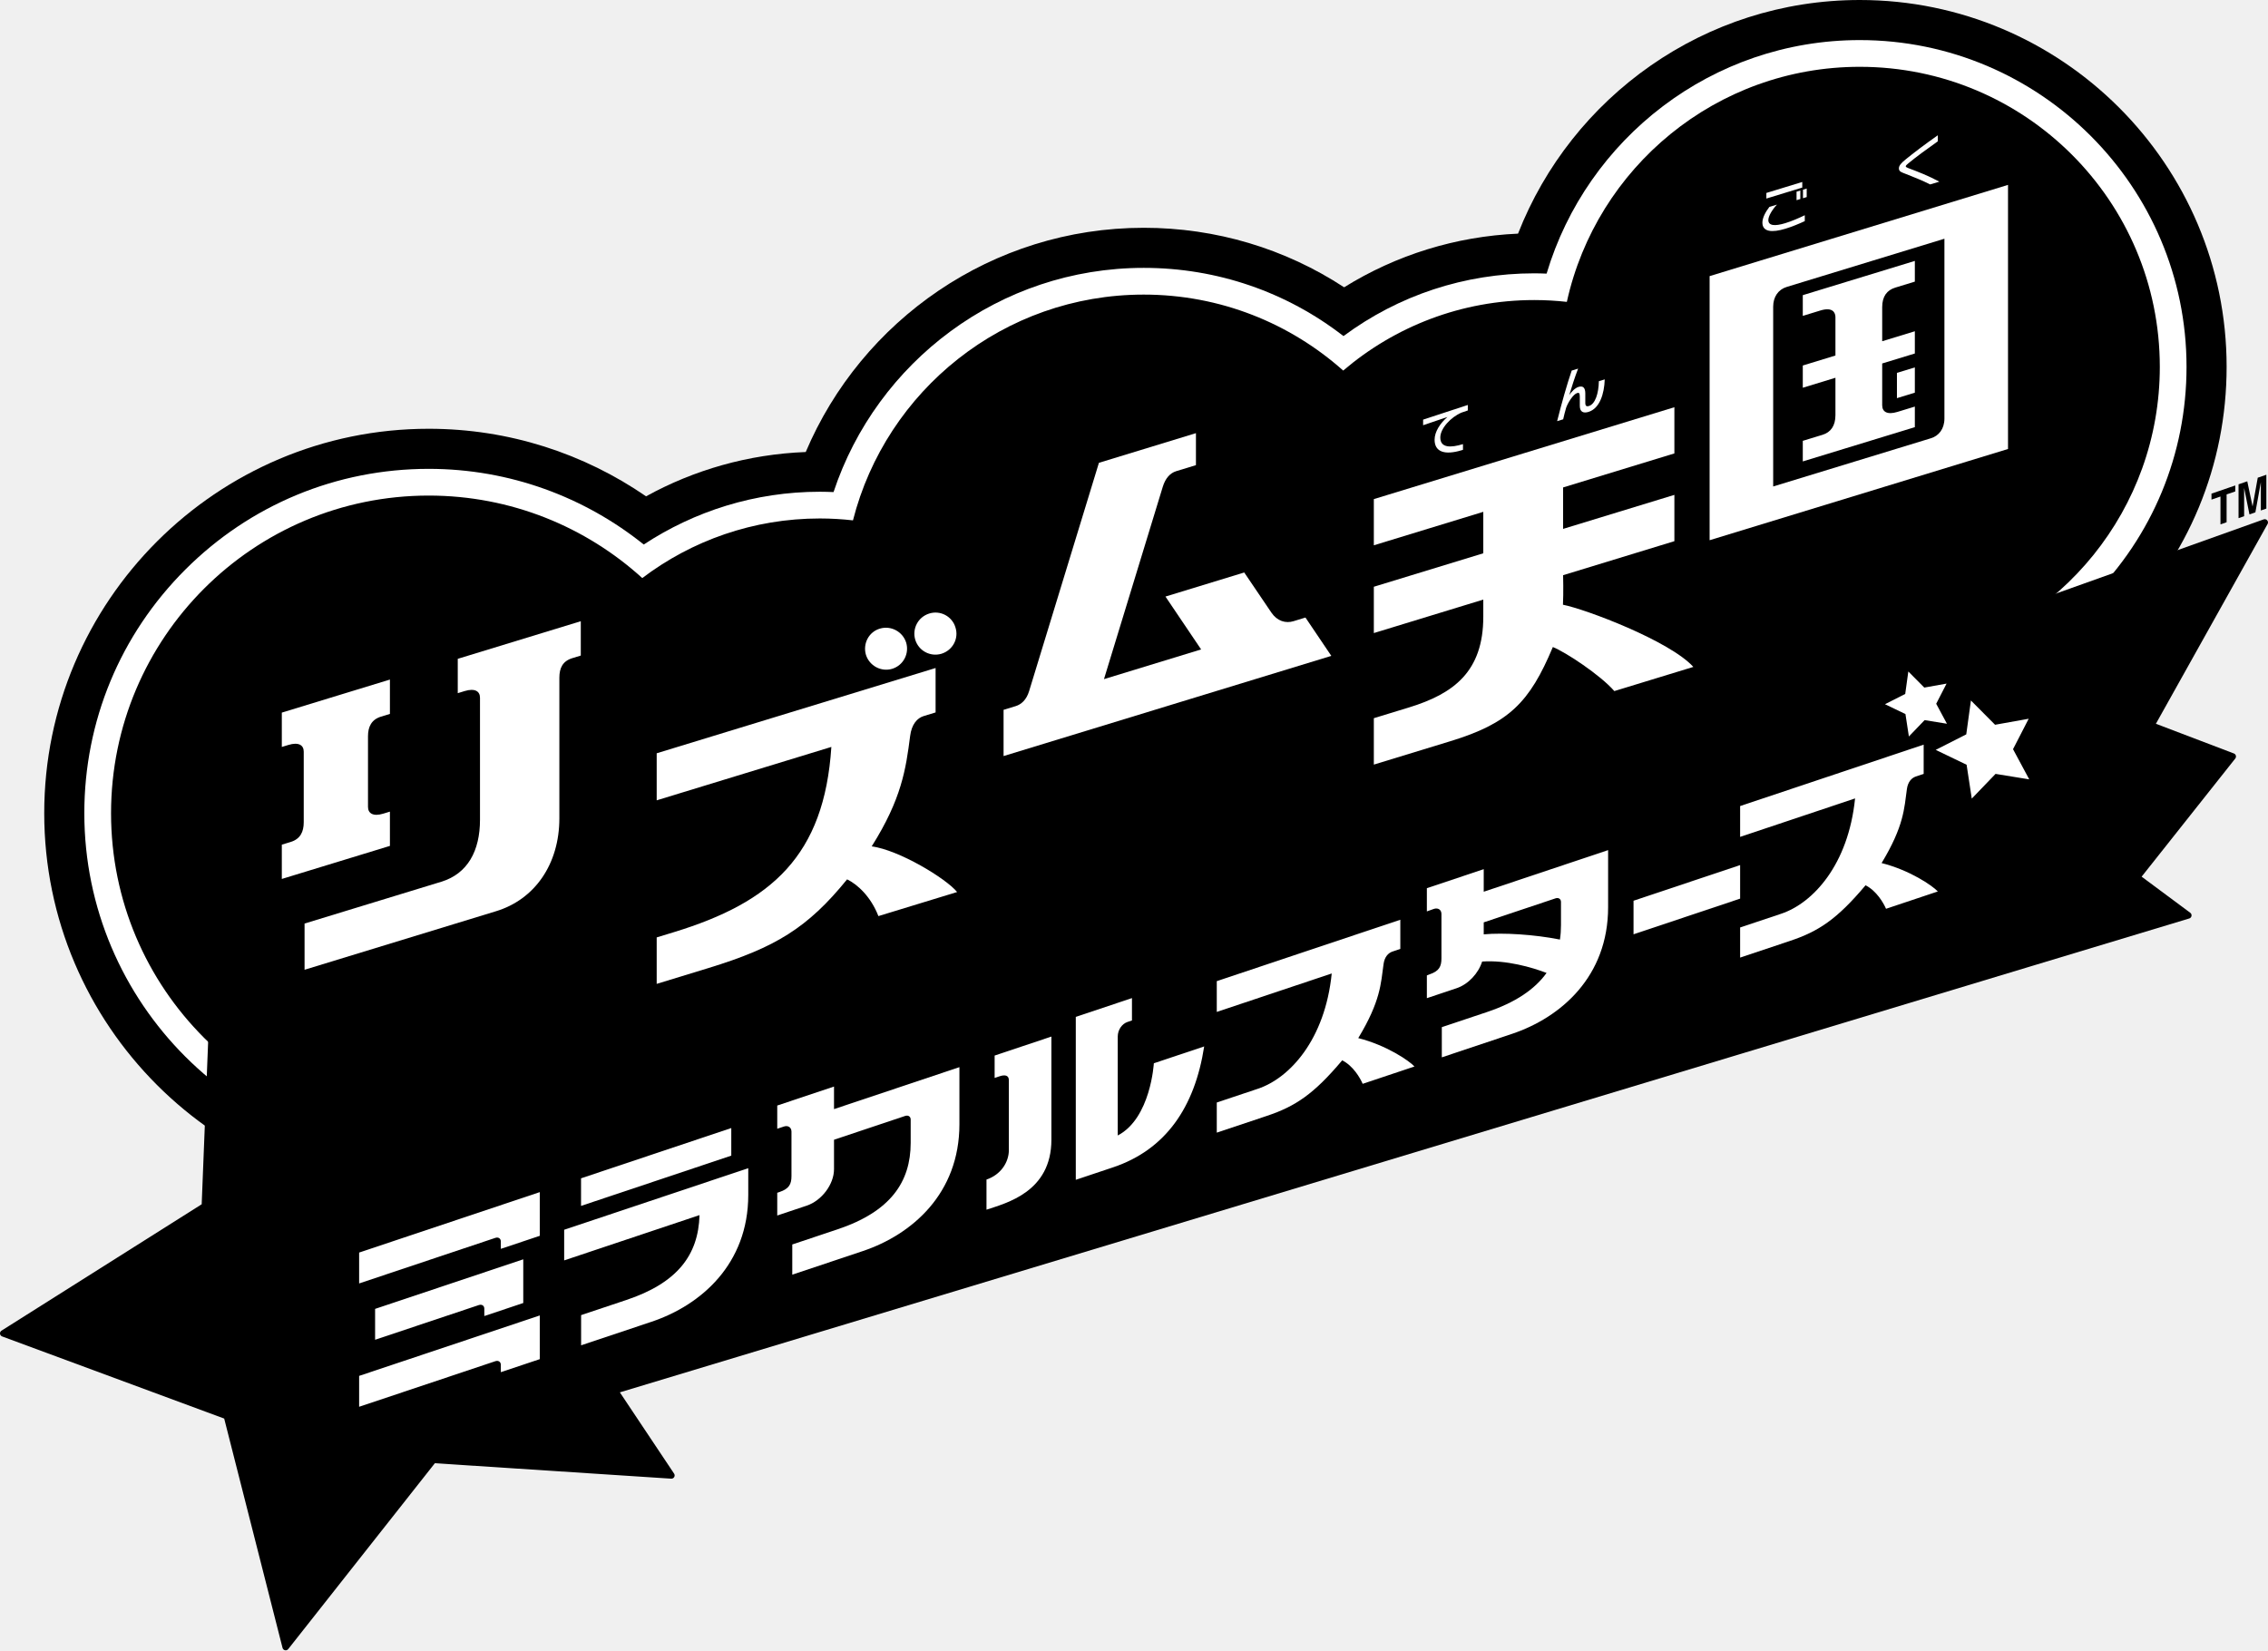
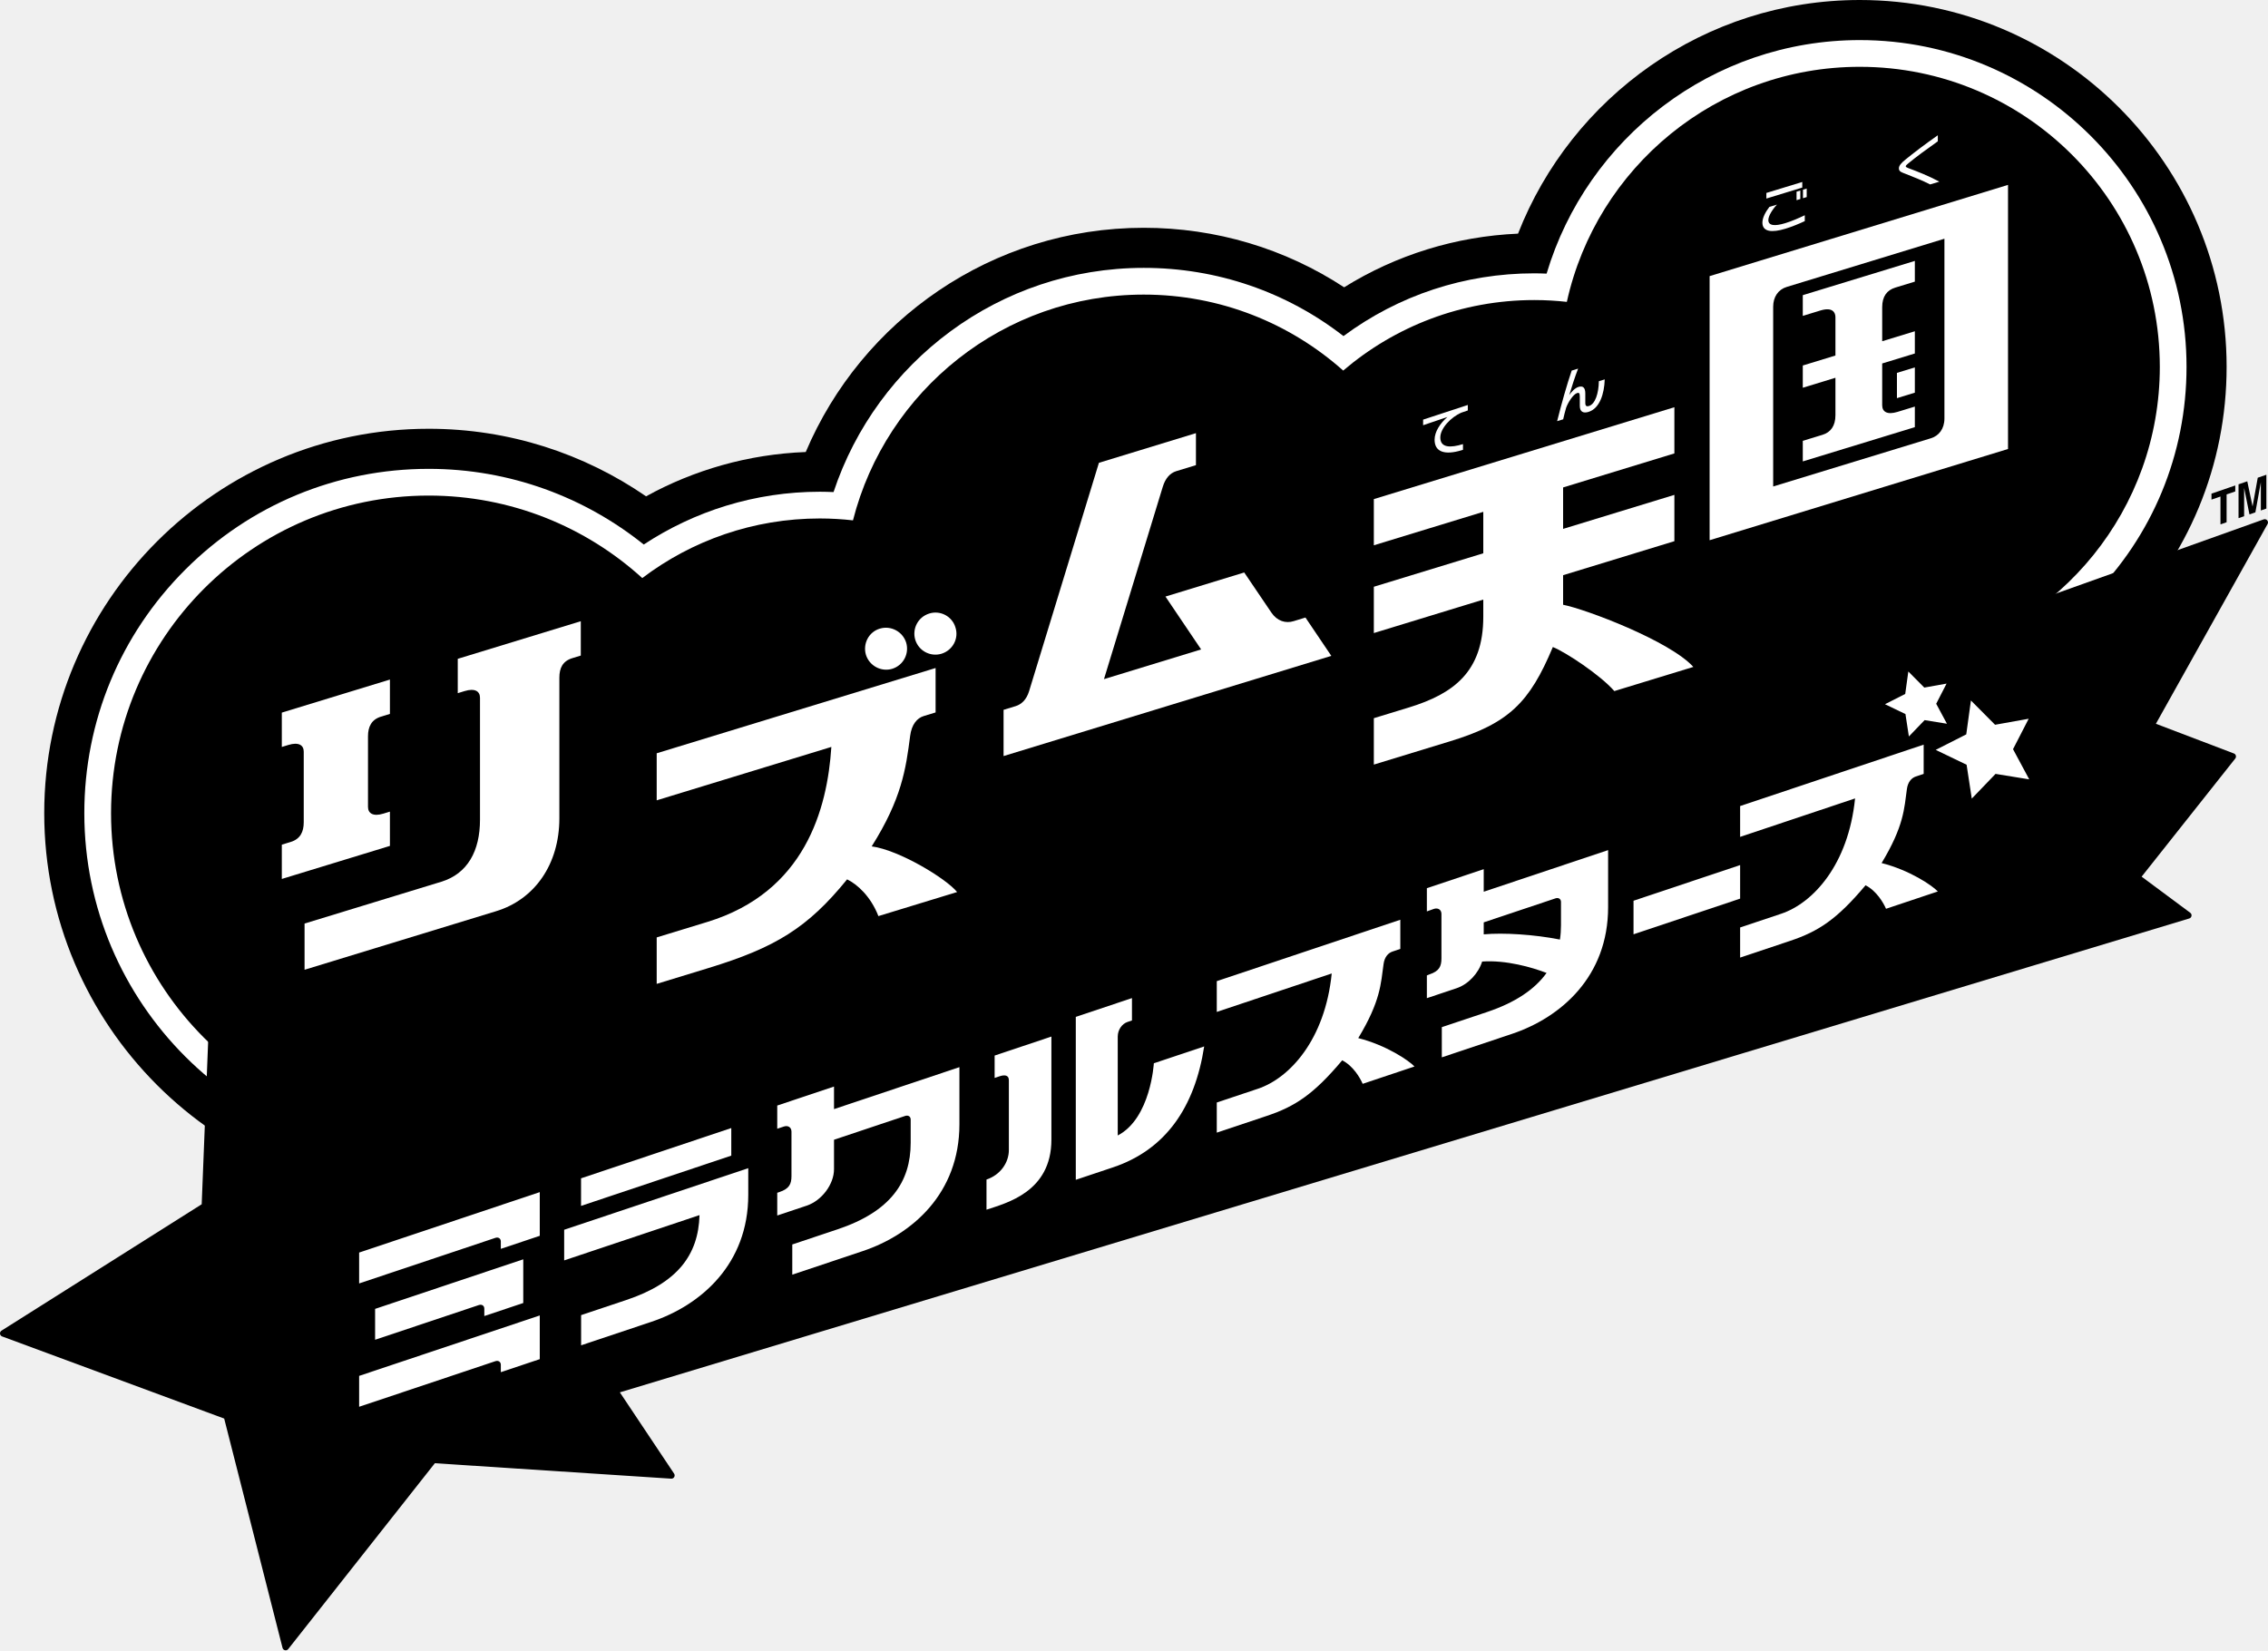
<svg xmlns="http://www.w3.org/2000/svg" version="1.1" id="svg2" width="666.667" height="485.131" viewBox="0 0 666.667 485.131">
  <defs id="defs6">
    <clipPath clipPathUnits="userSpaceOnUse" id="clipPath16">
      <path d="M 0,363.848 H 500 V 0 H 0 Z" id="path14" />
    </clipPath>
  </defs>
  <g id="g8" transform="matrix(1.333333,0,0,-1.333333,0,485.1307)">
    <g id="g10">
      <g id="g12" clip-path="url(#clipPath16)">
        <g id="g18" transform="translate(409.9998,363.8479)">
          <path d="m 0,0 c -34.238,0 -63.555,-21.396 -75.335,-51.511 -13.749,-0.606 -26.861,-4.697 -38.339,-11.829 -13.025,8.529 -28.247,13.119 -44.18,13.119 -33.45,0 -62.222,-20.413 -74.515,-49.436 -12.718,-0.493 -24.68,-3.971 -35.2,-9.768 -13.641,9.385 -30.146,14.894 -47.918,14.894 -46.738,0 -84.762,-38.025 -84.761,-84.761 0,-46.739 38.023,-84.762 84.761,-84.762 7.687,0 15.131,1.048 22.216,2.974 14.302,-12.757 33.142,-20.531 53.77,-20.531 30.879,0 57.762,17.402 71.384,42.908 6.14,-1.496 12.546,-2.308 19.141,-2.308 23.657,0.001 44.974,10.213 59.777,26.459 11.331,-6.053 24.256,-9.497 37.974,-9.497 40.026,0 73.334,29.232 79.746,67.465 10.634,4.001 20.395,10.242 28.669,18.516 15.276,15.276 23.689,35.587 23.688,57.19 C 80.878,-36.282 44.597,0 0,0" style="fill:#000000;fill-opacity:1;fill-rule:nonzero;stroke:none" id="path20" />
        </g>
        <g id="g22" transform="translate(409.9998,355.0105)">
          <path d="m 0,0 c -32.583,0 -60.168,-21.75 -69.037,-51.489 -0.9,0.033 -1.799,0.066 -2.703,0.066 -15.357,0 -29.966,-4.855 -42.078,-13.836 -12.558,9.741 -27.886,15.038 -44.036,15.038 -31.825,0 -58.877,-20.753 -68.384,-49.43 -1,0.042 -2.001,0.073 -3.008,0.073 -14.331,0 -27.673,-4.291 -38.834,-11.636 -13.002,10.425 -29.483,16.683 -47.407,16.683 -20.28,-10e-4 -39.346,-7.898 -53.686,-22.238 -14.34,-14.34 -22.238,-33.407 -22.237,-53.686 0,-41.865 34.059,-75.924 75.923,-75.924 8.595,0 16.851,1.456 24.561,4.1 13.084,-13.352 31.299,-21.658 51.425,-21.658 30.044,0 55.839,18.495 66.632,44.691 7.482,-2.639 15.519,-4.09 23.892,-4.09 23.641,0.001 44.656,11.449 57.799,29.091 11.442,-7.655 25.183,-12.129 39.953,-12.129 37.431,0 68.273,28.696 71.71,65.243 11.388,3.36 21.826,9.521 30.456,18.151 13.607,13.606 21.1,31.697 21.099,50.939 C 72.04,-32.317 39.724,0 0,0" style="fill:#ffffff;fill-opacity:1;fill-rule:nonzero;stroke:none" id="path24" />
        </g>
        <g id="g26" transform="translate(476.1492,282.9699)">
          <path d="m 0,0 c -0.001,36.533 -29.616,66.149 -66.149,66.148 -31.613,0 -58.029,-22.181 -64.576,-51.824 -2.354,0.258 -4.742,0.402 -7.165,0.402 -16.086,0 -30.795,-5.861 -42.138,-15.548 -11.689,10.413 -27.089,16.75 -43.975,16.75 -30.88,-0.001 -56.815,-21.162 -64.102,-49.775 -2.395,0.268 -4.825,0.418 -7.291,0.418 -14.709,0 -28.271,-4.897 -39.16,-13.14 -12.436,11.299 -28.954,18.187 -47.08,18.187 -38.678,-10e-4 -70.032,-31.355 -70.032,-70.033 0,-38.677 31.355,-70.032 70.032,-70.031 9.261,0 18.094,1.814 26.185,5.079 12.125,-13.866 29.933,-22.636 49.801,-22.636 29.697,0 54.822,19.57 63.185,46.517 8.336,-3.789 17.586,-5.917 27.339,-5.917 23.837,0 44.723,12.612 56.364,31.525 11.333,-9.105 25.719,-14.564 41.388,-14.564 35.809,0 64.953,28.46 66.094,63.992 C -21.911,-57.701 0,-31.418 0,0" style="fill:#000000;fill-opacity:1;fill-rule:nonzero;stroke:none" id="path28" />
        </g>
        <g id="g30" transform="translate(475.2869,204.2771)">
          <path d="m 0,0 24.619,44.037 c 0.323,0.576 -0.242,1.245 -0.864,1.023 l -364.788,-130.264 4.679,11.761 c 0.219,0.55 -0.288,1.113 -0.858,0.953 l -50.214,-14.148 -40.156,33.372 c -0.456,0.379 -1.148,0.071 -1.171,-0.522 l -2.068,-52.149 -44.133,-27.864 c -0.501,-0.316 -0.421,-1.069 0.134,-1.275 l 48.958,-18.109 12.862,-50.553 c 0.146,-0.574 0.888,-0.732 1.255,-0.267 l 32.326,40.973 52.102,-3.403 c 0.591,-0.039 0.97,0.618 0.641,1.111 l -11.957,17.92 345.987,104.477 c 0.562,0.17 0.691,0.908 0.218,1.259 L -3.147,-33.709 17.5,-7.661 c 0.301,0.379 0.146,0.94 -0.306,1.112 z" style="fill:#000000;fill-opacity:1;fill-rule:nonzero;stroke:none" id="path32" />
        </g>
        <g id="g34" transform="translate(414.8142,173.5652)">
          <path d="m 0,0 c 4.949,8.192 4.981,12.031 5.579,16.317 0.215,1.592 1.037,2.454 1.967,2.766 l 1.729,0.578 v 6.448 L -31.188,12.57 V 5.772 l 25.34,8.48 C -7.327,-0.379 -15.136,-8.829 -22.115,-11.164 l -9.073,-3.036 v -6.641 l 11.056,3.7 c 6.236,2.086 10.294,4.749 16.596,12.245 2.428,-1.233 3.948,-3.881 4.514,-5.182 l 11.419,3.821 C 11.18,-4.957 6.191,-1.556 0,0 m 12.038,35.125 2.286,4.444 -4.91,-0.878 -3.522,3.545 -0.683,-4.948 -4.461,-2.265 4.511,-2.171 0.756,-4.943 3.47,3.609 4.921,-0.801 z m 20.512,-16.671 -7.429,1.208 -5.24,-5.447 -1.141,7.462 -6.811,3.278 6.736,3.42 1.029,7.47 5.32,-5.352 7.413,1.325 -3.452,-6.709 z" style="fill:#ffffff;fill-opacity:1;fill-rule:nonzero;stroke:none" id="path36" />
        </g>
        <g id="g38" transform="translate(360.1258,165.2605)">
          <path d="M 0,0 V -7.398 L 23.5,0.465 V 7.863 Z" style="fill:#ffffff;fill-opacity:1;fill-rule:nonzero;stroke:none" id="path40" />
        </g>
        <g id="g42" transform="translate(327.1013,157.8513)">
          <path d="M 0,0 V 2.641 L 15.832,7.937 C 16.494,8.159 17.031,7.8 17.031,7.134 V 2.008 c 0,-1.084 -0.075,-2.137 -0.228,-3.157 C 11.106,-0.021 4.314,0.396 0,0 M 0,9.395 V 14.37 L -12.536,10.175 V 5.058 l 1.546,0.552 c 0.921,0.309 1.667,-0.192 1.667,-1.118 v -9.791 c 0,-1.768 -0.49,-2.811 -2.634,-3.528 l -0.579,-0.23 v -5.014 l 6.541,2.188 c 2.602,0.871 4.817,3.279 5.646,5.887 5.305,0.371 11.007,-1.287 14.203,-2.512 -2.589,-3.603 -6.855,-6.52 -13.153,-8.628 l -9.941,-3.326 v -6.657 l 15.445,5.168 c 10.857,3.633 21.216,12.689 21.216,27.933 v 12.587 z" style="fill:#ffffff;fill-opacity:1;fill-rule:nonzero;stroke:none" id="path44" />
        </g>
        <g id="g46" transform="translate(299.4383,134.9734)">
          <path d="m 0,0 c 4.949,8.192 4.98,12.031 5.579,16.317 0.215,1.592 1.036,2.454 1.967,2.766 l 1.728,0.578 v 6.437 L -31.189,12.559 V 5.772 l 25.341,8.479 c -1.479,-14.63 -9.288,-23.08 -16.268,-25.415 l -9.073,-3.036 v -6.641 l 11.057,3.699 c 6.236,2.087 10.294,4.75 16.596,12.246 2.427,-1.233 3.948,-3.881 4.513,-5.182 l 11.42,3.821 C 11.18,-4.957 6.191,-1.556 0,0" style="fill:#ffffff;fill-opacity:1;fill-rule:nonzero;stroke:none" id="path48" />
        </g>
        <g id="g50" transform="translate(254.3748,129.4245)">
          <path d="m 0,0 c 0,0 -0.677,-12.127 -7.959,-15.919 v 21.81 c 0,1.506 0.959,2.82 2.143,3.215 l 0.992,0.332 v 4.933 l -12.383,-4.143 v -35.919 l 8.194,2.741 C 2.603,-19.063 9.026,-9.7 11.097,3.714 Z m -22.585,5.889 v -22.735 c 0,-11.524 -9.929,-13.967 -14.309,-15.433 v 6.645 c 3.113,1.041 4.932,3.772 4.932,6.504 v 15.391 c 0,1.135 -0.913,1.251 -2.049,0.871 L -35.1,-3.232 v 4.933 z" style="fill:#ffffff;fill-opacity:1;fill-rule:nonzero;stroke:none" id="path52" />
        </g>
        <g id="g54" transform="translate(183.865,119.3191)">
          <path d="M 0,0 V 4.976 L -12.515,0.788 v -5.117 l 1.461,0.488 c 0.926,0.311 1.677,-0.189 1.677,-1.115 v -9.791 c 0,-1.768 -0.493,-2.812 -2.648,-3.533 l -0.49,-0.163 v -5.015 l 6.489,2.171 C -2.698,-20.173 0,-16.573 0,-13.245 v 6.492 l 15.697,5.252 c 0.665,0.223 1.205,-0.137 1.205,-0.803 V -7.43 c 0,-8.624 -4.44,-15.165 -16.111,-19.07 l -9.992,-3.343 V -36.5 l 15.524,5.194 c 10.913,3.652 21.324,12.726 21.324,27.97 V 9.251 Z" style="fill:#ffffff;fill-opacity:1;fill-rule:nonzero;stroke:none" id="path56" />
        </g>
        <g id="g58" transform="translate(164.9602,100.407)">
          <path d="M 0,0 V 5.892 L -40.584,-7.687 v -6.754 l 29.838,9.983 c -0.242,-8.855 -4.945,-14.97 -16.111,-18.706 l -9.992,-3.343 v -6.657 l 15.525,5.194 C -10.411,-24.318 0,-15.244 0,0 M -3.743,8.655 -36.865,-2.427 v 6.081 l 33.122,11.082 z" style="fill:#ffffff;fill-opacity:1;fill-rule:nonzero;stroke:none" id="path60" />
        </g>
        <g id="g62" transform="translate(82.6931,75.2742)">
          <path d="m 0,0 v -6.807 l 22.873,7.653 c 0.665,0.222 1.205,-0.136 1.205,-0.802 v -1.62 l 8.586,2.873 v 9.633 z m -3.519,-14.772 v -6.808 l 30.032,10.049 c 0.665,0.222 1.205,-0.137 1.205,-0.802 v -1.621 l 8.587,2.873 v 9.633 z M 36.305,25.743 V 16.11 l -8.587,-2.873 v 1.62 c 0,0.666 -0.54,1.025 -1.205,0.802 L -3.519,5.611 v 6.807 z" style="fill:#ffffff;fill-opacity:1;fill-rule:nonzero;stroke:none" id="path64" />
        </g>
-         <g id="g66" transform="translate(428.6648,311.2151)">
-           <path d="m 0,0 -34.769,-10.629 c -1.869,-0.566 -2.983,-2.204 -2.983,-4.349 v -39.644 l 34.769,10.63 C -1.255,-43.474 0,-41.94 0,-39.644 Z M 14.02,11.869 V -46.357 L -51.766,-66.47 v 58.226 z m -20.541,-48.876 -3.84,-1.175 c -2.243,-0.686 -3.358,0.017 -3.358,1.467 v 9.213 l 7.198,2.2 v 4.903 l -7.198,-2.201 v 7.504 c 0,2.382 1.042,3.756 2.885,4.319 l 4.313,1.319 v 4.567 l -24.704,-7.552 v -4.568 l 3.889,1.189 c 2.719,0.831 3.31,-0.49 3.31,-1.472 v -8.457 l -7.199,-2.201 v -4.902 l 7.199,2.2 v -8.259 c -0.001,-2.349 -1.056,-3.769 -2.837,-4.314 l -4.362,-1.333 v -4.538 l 24.704,7.553 z m -3.948,7.431 3.948,1.207 v -5.571 l -3.948,-1.207 z" style="fill:#ffffff;fill-opacity:1;fill-rule:nonzero;stroke:none" id="path68" />
+         <g id="g66" transform="translate(428.6648,311.2155)">
+           <path d="m 0,0 -34.769,-10.63 c -1.869,-0.565 -2.983,-2.204 -2.983,-4.348 v -39.644 l 34.769,10.629 C -1.255,-43.474 0,-41.94 0,-39.644 Z m 14.02,11.869 v -58.227 l -65.786,-20.113 v 58.227 z m -20.541,-48.877 -3.84,-1.174 c -2.243,-0.686 -3.358,0.017 -3.358,1.467 v 9.212 l 7.198,2.201 v 4.903 l -7.198,-2.201 v 7.504 c 0,2.381 1.042,3.755 2.885,4.319 l 4.313,1.319 v 4.567 l -24.704,-7.553 v -4.568 l 3.889,1.189 c 2.719,0.831 3.31,-0.49 3.31,-1.471 v -8.457 l -7.199,-2.201 v -4.903 l 7.199,2.201 v -8.259 c 0,-2.35 -1.056,-3.77 -2.837,-4.314 l -4.362,-1.334 v -4.537 l 24.704,7.553 z m -3.948,1.861 v 5.57 l 3.948,1.207 v -5.57 z" style="fill:#ffffff;fill-opacity:1;fill-rule:nonzero;stroke:none" id="path68" />
        </g>
-         <g id="g70" transform="translate(425.5144,323.1887)">
-           <path d="m 0,0 c -1.707,0.873 -3.668,1.643 -5.557,2.386 -0.654,0.27 -1.33,0.408 -1.33,1.149 0,0.63 0.544,1.215 1.477,1.969 1.791,1.449 3.981,3.143 7.103,5.331 V 9.503 C -0.897,7.674 -3.099,6.051 -4.794,4.656 -5.145,4.376 -5.375,4.146 -5.375,3.997 c 0,-0.173 0.266,-0.276 0.521,-0.384 2.334,-0.878 4.38,-1.672 6.886,-3.004 z" style="fill:#ffffff;fill-opacity:1;fill-rule:nonzero;stroke:none" id="path72" />
+         <g id="g70" transform="translate(420.6599,326.802)">
+           <path d="m 0,0 c -0.255,0.107 -0.521,0.211 -0.521,0.384 0,0.148 0.231,0.379 0.582,0.659 1.695,1.395 3.896,3.018 6.487,4.847 V 7.222 C 3.426,5.034 1.235,3.34 -0.556,1.891 c -0.932,-0.754 -1.476,-1.34 -1.476,-1.97 0,-0.74 0.676,-0.879 1.33,-1.148 1.889,-0.743 3.849,-1.513 5.556,-2.386 l 2.033,0.609 C 4.381,-1.672 2.335,-0.878 0,0" style="fill:#ffffff;fill-opacity:1;fill-rule:nonzero;stroke:none" id="path72" />
        </g>
-         <g id="g74" transform="translate(397.4812,320.1472)">
-           <path d="M 0,0 V 1.876 L 0.823,2.128 V 0.252 Z m -1.416,-0.433 v 1.877 l 0.836,0.255 v -1.876 z m -6.655,0.36 v 1.234 l 7.915,2.42 V 2.347 Z m 8.47,-4.976 c -1.318,-0.613 -2.77,-1.217 -4.247,-1.669 -2.978,-0.91 -5.097,-0.731 -5.097,1.343 0,1.098 0.727,2.406 1.538,3.456 l 1.671,0.511 c -1.029,-1.104 -1.9,-2.518 -1.9,-3.407 0,-1.247 1.404,-1.397 3.727,-0.687 1.525,0.466 2.905,1.085 4.308,1.749 z" style="fill:#ffffff;fill-opacity:1;fill-rule:nonzero;stroke:none" id="path76" />
+         <g id="g74" transform="translate(397.4812,322.0237)">
+           <path d="m 0,0 v -1.876 l 0.823,0.251 v 1.877 z m -7.636,-6.691 c 0,0.888 0.871,2.302 1.9,3.407 l -1.671,-0.511 c -0.811,-1.05 -1.538,-2.359 -1.538,-3.457 0,-2.074 2.119,-2.252 5.097,-1.342 1.476,0.451 2.929,1.056 4.247,1.668 v 1.296 c -1.403,-0.663 -2.783,-1.282 -4.308,-1.748 -2.323,-0.711 -3.727,-0.56 -3.727,0.687 m 7.48,8.396 -7.915,-2.42 V -1.95 l 7.915,2.42 z m -1.26,-4.014 v 1.876 l 0.836,0.256 v -1.877 z" style="fill:#ffffff;fill-opacity:1;fill-rule:nonzero;stroke:none" id="path76" />
        </g>
-         <g id="g78" transform="translate(344.5691,230.5227)">
-           <path d="m 0,0 c 0.135,2.624 0.032,6.511 0.032,6.511 l 24.531,7.5 V 24.219 L 0.032,16.72 v 9.14 l 24.531,7.5 V 43.543 L -41.695,23.286 V 13.103 l 24.131,7.377 V 11.34 L -41.695,3.962 V -6.247 l 24.131,7.378 v -3.774 c 0,-12.089 -6.51,-16.979 -16.398,-20.009 l -7.733,-2.364 v -10.231 l 16.842,5.149 c 12.937,3.949 17.497,8.533 22.624,20.771 2.813,-1.119 10.456,-6.157 13.554,-9.71 l 17.42,5.326 C 23.532,-7.96 4.967,-0.973 0,0" style="fill:#ffffff;fill-opacity:1;fill-rule:nonzero;stroke:none" id="path80" />
+         <g id="g78" transform="translate(344.6013,230.5158)">
+           <path d="m 0,0 v 6.518 l 24.531,7.5 V 24.226 L 0,16.727 v 9.14 l 24.531,7.5 V 43.55 L -41.728,23.293 V 13.11 l 24.131,7.377 v -9.14 L -41.728,3.969 V -6.239 l 24.131,7.377 v -3.774 c 0,-12.089 -6.509,-16.979 -16.397,-20.009 l -7.734,-2.364 V -35.24 l 16.843,5.149 c 12.936,3.949 17.496,8.533 22.623,20.771 2.814,-1.118 10.455,-6.157 13.555,-9.71 l 17.42,5.325 C 23.5,-7.954 4.968,-0.973 0,0" style="fill:#ffffff;fill-opacity:1;fill-rule:nonzero;stroke:none" id="path80" />
        </g>
-         <g id="g82" transform="translate(353.7771,280.2009)">
-           <path d="m 0,0 c -0.097,-3.177 -1.113,-6.413 -3.581,-7.167 -1.14,-0.349 -1.914,-0.005 -1.914,1.353 v 2.023 c 0,0.815 -0.205,0.9 -0.591,0.782 -0.873,-0.267 -2.034,-2.115 -2.423,-3.246 -0.24,-0.74 -0.494,-1.867 -0.652,-2.544 l -1.332,-0.408 c 1.028,4.092 2.13,7.983 3.209,11.151 l 1.415,0.433 c -0.726,-1.888 -1.465,-4.188 -1.949,-5.829 0.496,0.756 1.282,1.565 2.046,1.798 1.016,0.311 1.489,-0.223 1.489,-1.445 v -2.11 c 0,-0.741 0.375,-0.788 0.799,-0.658 1.38,0.422 2.142,2.766 2.189,5.471 z" style="fill:#ffffff;fill-opacity:1;fill-rule:nonzero;stroke:none" id="path84" />
+         <g id="g82" transform="translate(352.4822,279.8049)">
+           <path d="m 0,0 c -0.047,-2.705 -0.81,-5.049 -2.189,-5.471 -0.424,-0.13 -0.799,-0.083 -0.799,0.658 v 2.11 c 0,1.222 -0.473,1.756 -1.49,1.445 -0.763,-0.233 -1.549,-1.042 -2.045,-1.798 0.484,1.642 1.223,3.941 1.949,5.829 L -5.989,2.34 C -7.068,-0.828 -8.17,-4.719 -9.198,-8.811 l 1.332,0.408 c 0.158,0.677 0.412,1.804 0.652,2.544 0.389,1.131 1.55,2.98 2.423,3.246 0.386,0.118 0.591,0.033 0.591,-0.782 v -2.023 c 0,-1.358 0.774,-1.702 1.914,-1.353 2.468,0.754 3.484,3.99 3.581,7.167 z" style="fill:#ffffff;fill-opacity:1;fill-rule:nonzero;stroke:none" id="path84" />
        </g>
-         <g id="g86" transform="translate(322.2478,264.5876)">
-           <path d="m 0,0 c -3.715,-1.136 -5.979,-0.396 -5.979,2.307 0,1.752 1.211,3.629 2.832,5.025 L -8.509,5.508 V 6.742 L 1.345,9.977 V 8.767 L -0.061,8.288 c -2.335,-0.998 -4.66,-3.474 -4.66,-5.485 0,-2.308 2.263,-2.296 4.999,-1.459 V 0.085 Z" style="fill:#ffffff;fill-opacity:1;fill-rule:nonzero;stroke:none" id="path88" />
+         <g id="g86" transform="translate(322.1873,272.8757)">
+           <path d="M 0,0 1.405,0.479 V 1.688 L -8.448,-1.546 V -2.78 l 5.361,1.823 c -1.62,-1.396 -2.832,-3.272 -2.832,-5.024 0,-2.704 2.265,-3.443 5.98,-2.307 l 0.278,0.085 v 1.259 C -2.397,-7.781 -4.66,-7.793 -4.66,-5.485 -4.66,-3.474 -2.336,-0.998 0,0" style="fill:#ffffff;fill-opacity:1;fill-rule:nonzero;stroke:none" id="path88" />
        </g>
        <g id="g90" transform="translate(287.7986,227.6985)">
          <path d="M 0,0 -2.619,-0.801 C -4.333,-1.33 -6.22,-0.82 -7.521,1.104 L -13.497,9.933 -30.862,4.624 -23,-7.032 -44.418,-13.581 -31.456,28.82 c 0.567,1.853 1.575,3.014 2.956,3.447 l 4.357,1.332 v 7.052 l -21.389,-6.539 -15.392,-50.345 c -0.596,-1.95 -1.749,-2.929 -2.976,-3.304 l -2.652,-0.81 v -10.195 l 72.253,22.09 z" style="fill:#ffffff;fill-opacity:1;fill-rule:nonzero;stroke:none" id="path92" />
        </g>
-         <g id="g94" transform="translate(210.6438,225.4968)">
-           <path d="m 0,0 c -0.723,2.479 -3.352,3.855 -5.783,3.085 -2.48,-0.771 -3.808,-3.352 -3.085,-5.783 0.77,-2.48 3.351,-3.808 5.783,-3.085 C -0.606,-5.013 0.771,-2.432 0,0 m -18.471,-48.252 c 6.602,10.47 7.538,17.059 8.471,24.315 0.327,2.625 1.576,3.982 2.989,4.415 l 2.627,0.802 v 9.792 L -65.87,-27.727 v -10.372 l 38.507,11.773 c -1.554,-23.96 -13.166,-34.251 -34.722,-40.841 l -3.785,-1.157 v -10.242 l 11.399,3.486 c 14.755,4.51 21.879,8.844 30.58,19.559 2.246,-1.091 5.216,-3.764 6.898,-8.102 l 17.354,5.306 c -2.443,3 -12.817,9.271 -18.832,10.065 m -1.268,42.231 c -0.723,2.431 0.606,5.059 3.085,5.783 2.431,0.722 5.012,-0.655 5.783,-3.086 0.723,-2.432 -0.606,-5.012 -3.085,-5.782 -2.432,-0.724 -5.013,0.653 -5.783,3.085" style="fill:#ffffff;fill-opacity:1;fill-rule:nonzero;stroke:none" id="path96" />
+         <g id="g94" transform="translate(192.1721,177.2448)">
+           <path d="m 0,0 c 6.603,10.47 7.539,17.059 8.472,24.314 0.326,2.626 1.575,3.983 2.989,4.415 l 2.627,0.803 v 9.792 L -47.398,20.525 V 10.153 L -8.892,21.926 C -9.779,8.242 -14.69,-10.072 -36.247,-16.663 l -11.151,-3.409 v -10.242 l 11.399,3.486 c 14.755,4.51 21.878,8.844 30.58,19.558 2.246,-1.09 5.215,-3.763 6.898,-8.101 l 17.354,5.306 C 16.39,-7.065 6.016,-0.794 0,0 m 4.516,39.146 c 2.479,0.77 3.808,3.35 3.085,5.783 -0.771,2.43 -3.352,3.807 -5.784,3.085 -2.479,-0.724 -3.807,-3.352 -3.085,-5.784 0.771,-2.431 3.352,-3.808 5.784,-3.084 m 5.088,6.408 c -0.724,2.431 0.605,5.012 3.084,5.783 2.432,0.77 5.061,-0.606 5.784,-3.085 0.77,-2.432 -0.606,-5.013 -3.085,-5.783 -2.432,-0.723 -5.013,0.605 -5.783,3.085" style="fill:#ffffff;fill-opacity:1;fill-rule:nonzero;stroke:none" id="path96" />
        </g>
        <g id="g98" transform="translate(100.9168,218.5954)">
-           <path d="m 0,0 v -7.572 l 1.514,0.463 c 2.278,0.696 3.388,-0.052 3.388,-1.475 v -26.895 c 0,-6.847 -2.713,-11.883 -8.508,-13.663 l -30.167,-9.223 v -10.188 l 42.186,12.899 c 8.54,2.58 13.987,10.361 13.987,20.503 v 30.99 c 0,2.141 0.729,3.66 2.868,4.313 l 1.856,0.568 v 7.572 z m -14.956,-41.244 -23.832,-7.287 v 7.557 l 1.961,0.6 c 2.111,0.645 2.872,2.23 2.872,4.342 v 15.566 c 0,1.422 -1.104,2.175 -3.386,1.478 l -1.447,-0.443 v 7.572 l 23.832,7.287 v -7.573 l -1.957,-0.598 c -2.115,-0.647 -2.876,-2.236 -2.876,-4.328 v -15.567 c 0,-1.43 1.116,-2.186 3.391,-1.491 l 1.442,0.441 z" style="fill:#ffffff;fill-opacity:1;fill-rule:nonzero;stroke:none" id="path100" />
+           <path d="m 0,0 v -7.572 l 1.513,0.463 c 2.279,0.696 3.389,-0.052 3.389,-1.475 v -26.895 c 0,-6.847 -2.713,-11.883 -8.508,-13.663 l -30.167,-9.223 v -10.188 l 42.186,12.898 c 8.54,2.581 13.987,10.362 13.987,20.504 v 30.99 c 0,2.141 0.729,3.66 2.868,4.313 l 1.856,0.568 v 7.572 z m -14.956,-41.245 -23.832,-7.286 v 7.557 l 1.961,0.6 c 2.111,0.645 2.872,2.23 2.872,4.342 v 15.566 c 0,1.422 -1.104,2.175 -3.386,1.478 l -1.447,-0.443 v 7.572 l 23.832,7.287 v -7.573 l -1.957,-0.598 c -2.116,-0.647 -2.876,-2.236 -2.876,-4.328 v -15.567 c 0,-1.43 1.116,-2.186 3.391,-1.491 l 1.442,0.441 z" style="fill:#ffffff;fill-opacity:1;fill-rule:nonzero;stroke:none" id="path100" />
        </g>
        <g id="g102" transform="translate(497.74,258.5266)">
          <path d="m 0,0 -1.133,-6.308 -0.014,-0.004 -1.162,5.518 -1.925,-0.662 v -7.461 l 1.232,0.424 v 6.232 l 1.176,-5.828 1.304,0.448 1.204,6.647 V -7.227 L 1.9,-6.808 v 7.462 z m -10.201,-3.512 5.245,1.804 v -1.32 l -1.911,-0.657 v -6.138 l -1.351,-0.464 v 6.138 l -1.983,-0.683 z" style="fill:#000000;fill-opacity:1;fill-rule:nonzero;stroke:none" id="path104" />
        </g>
      </g>
    </g>
  </g>
</svg>
